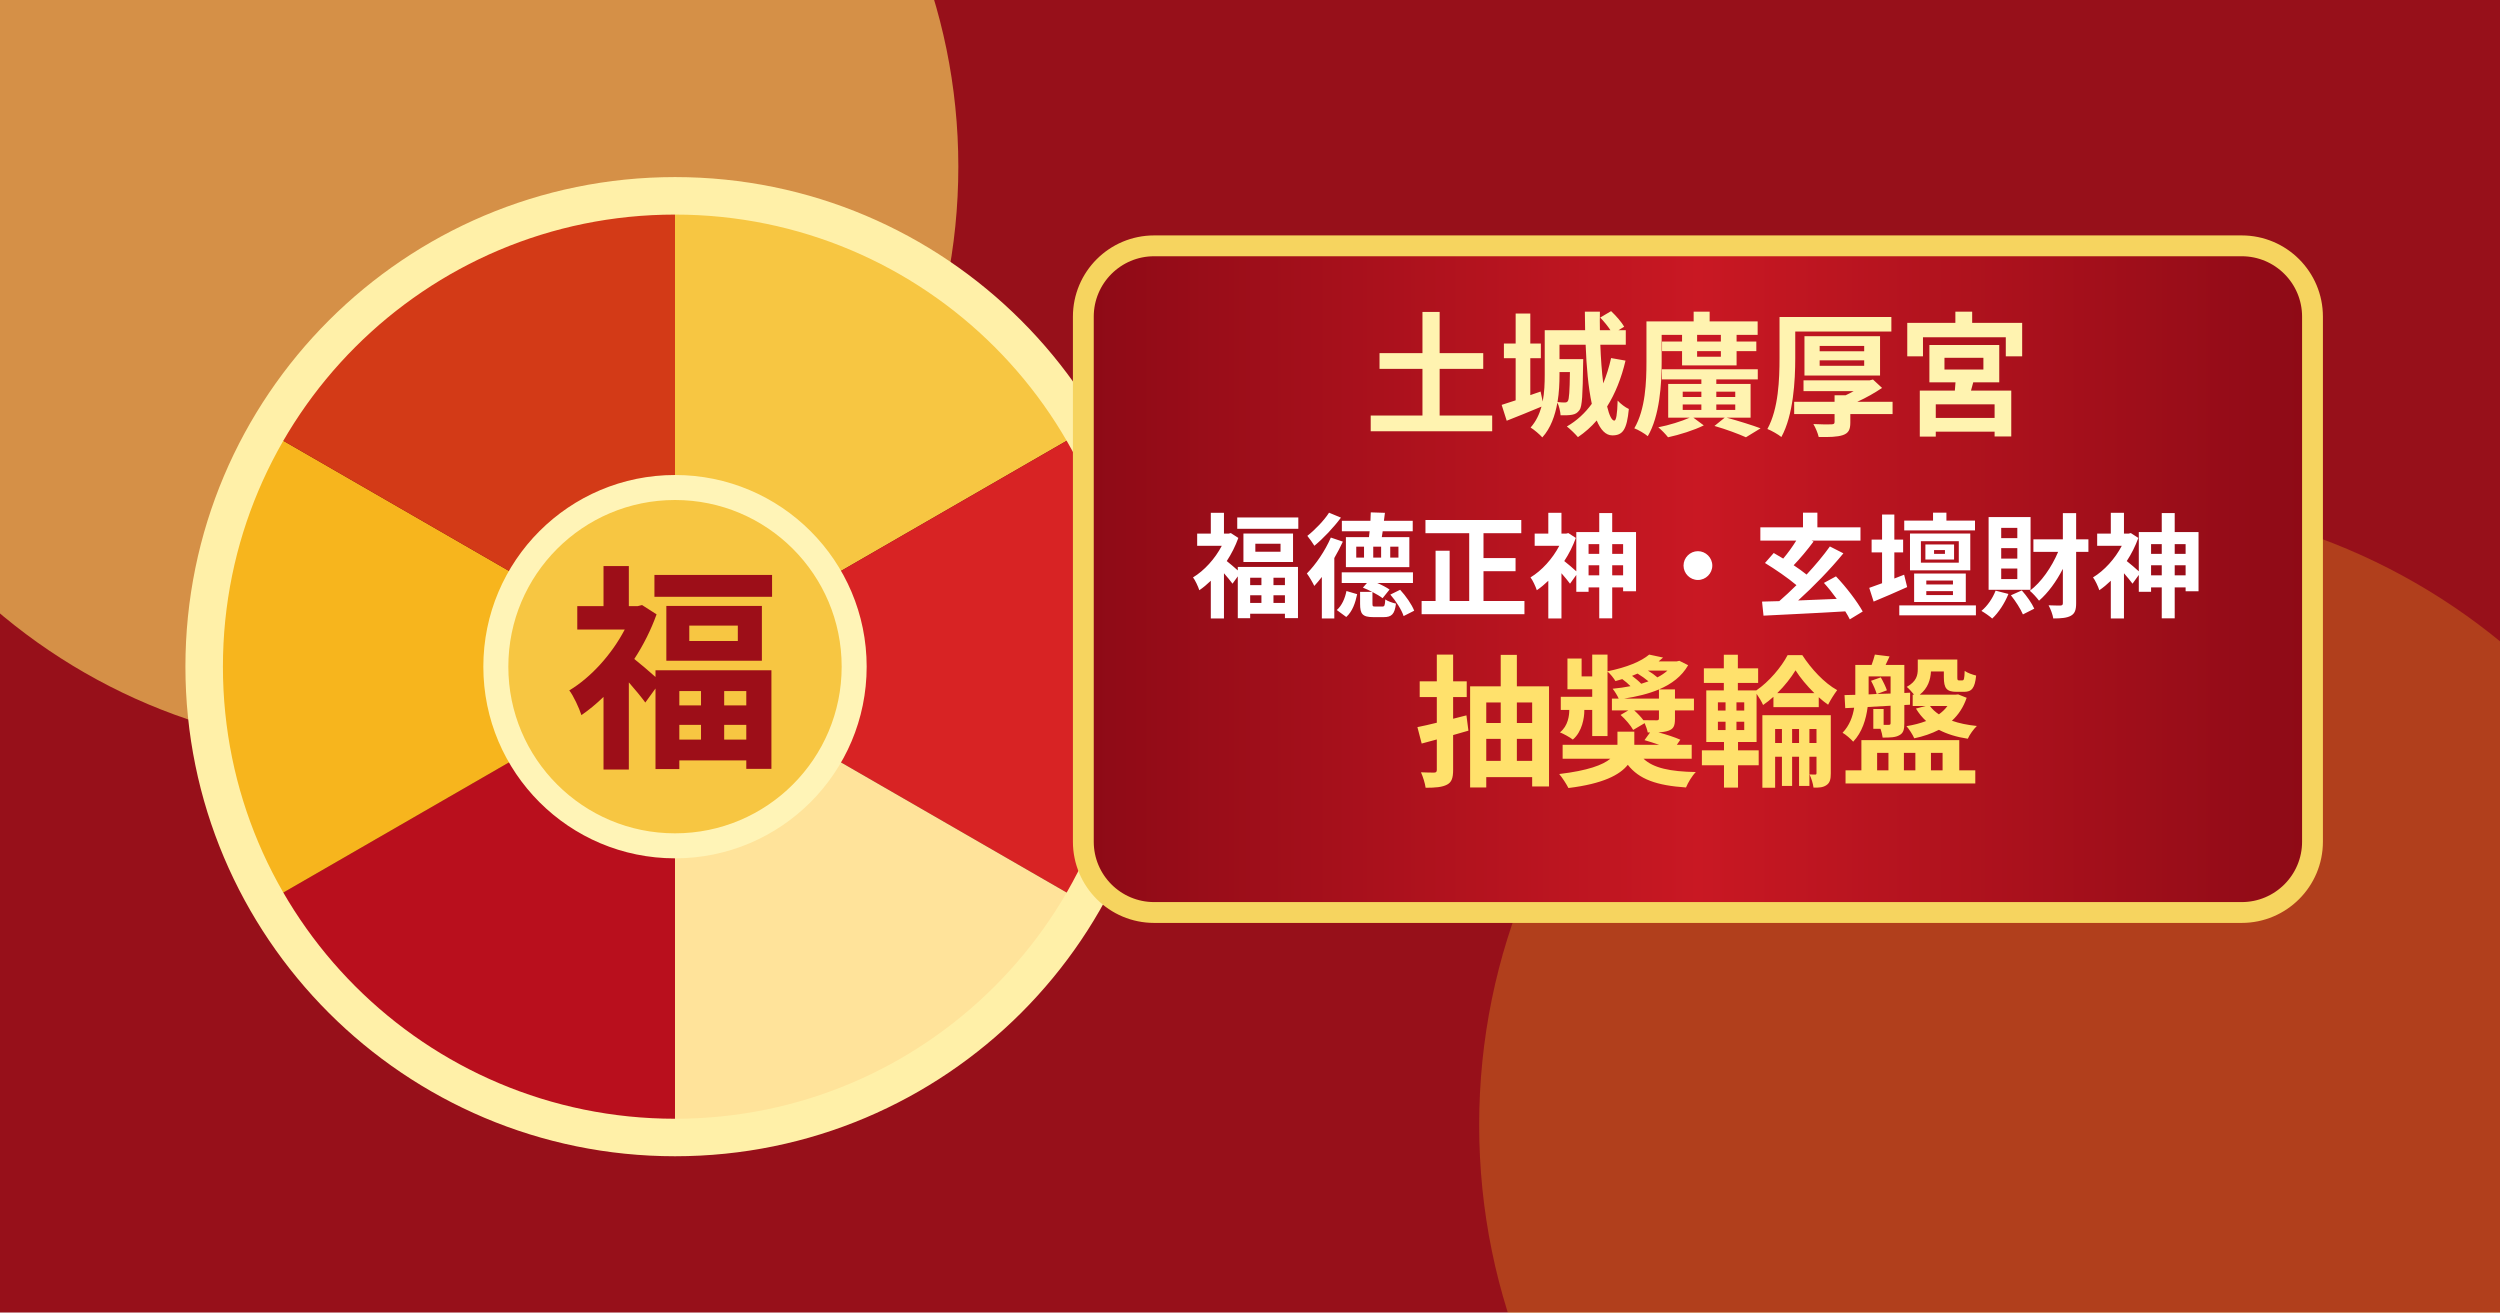
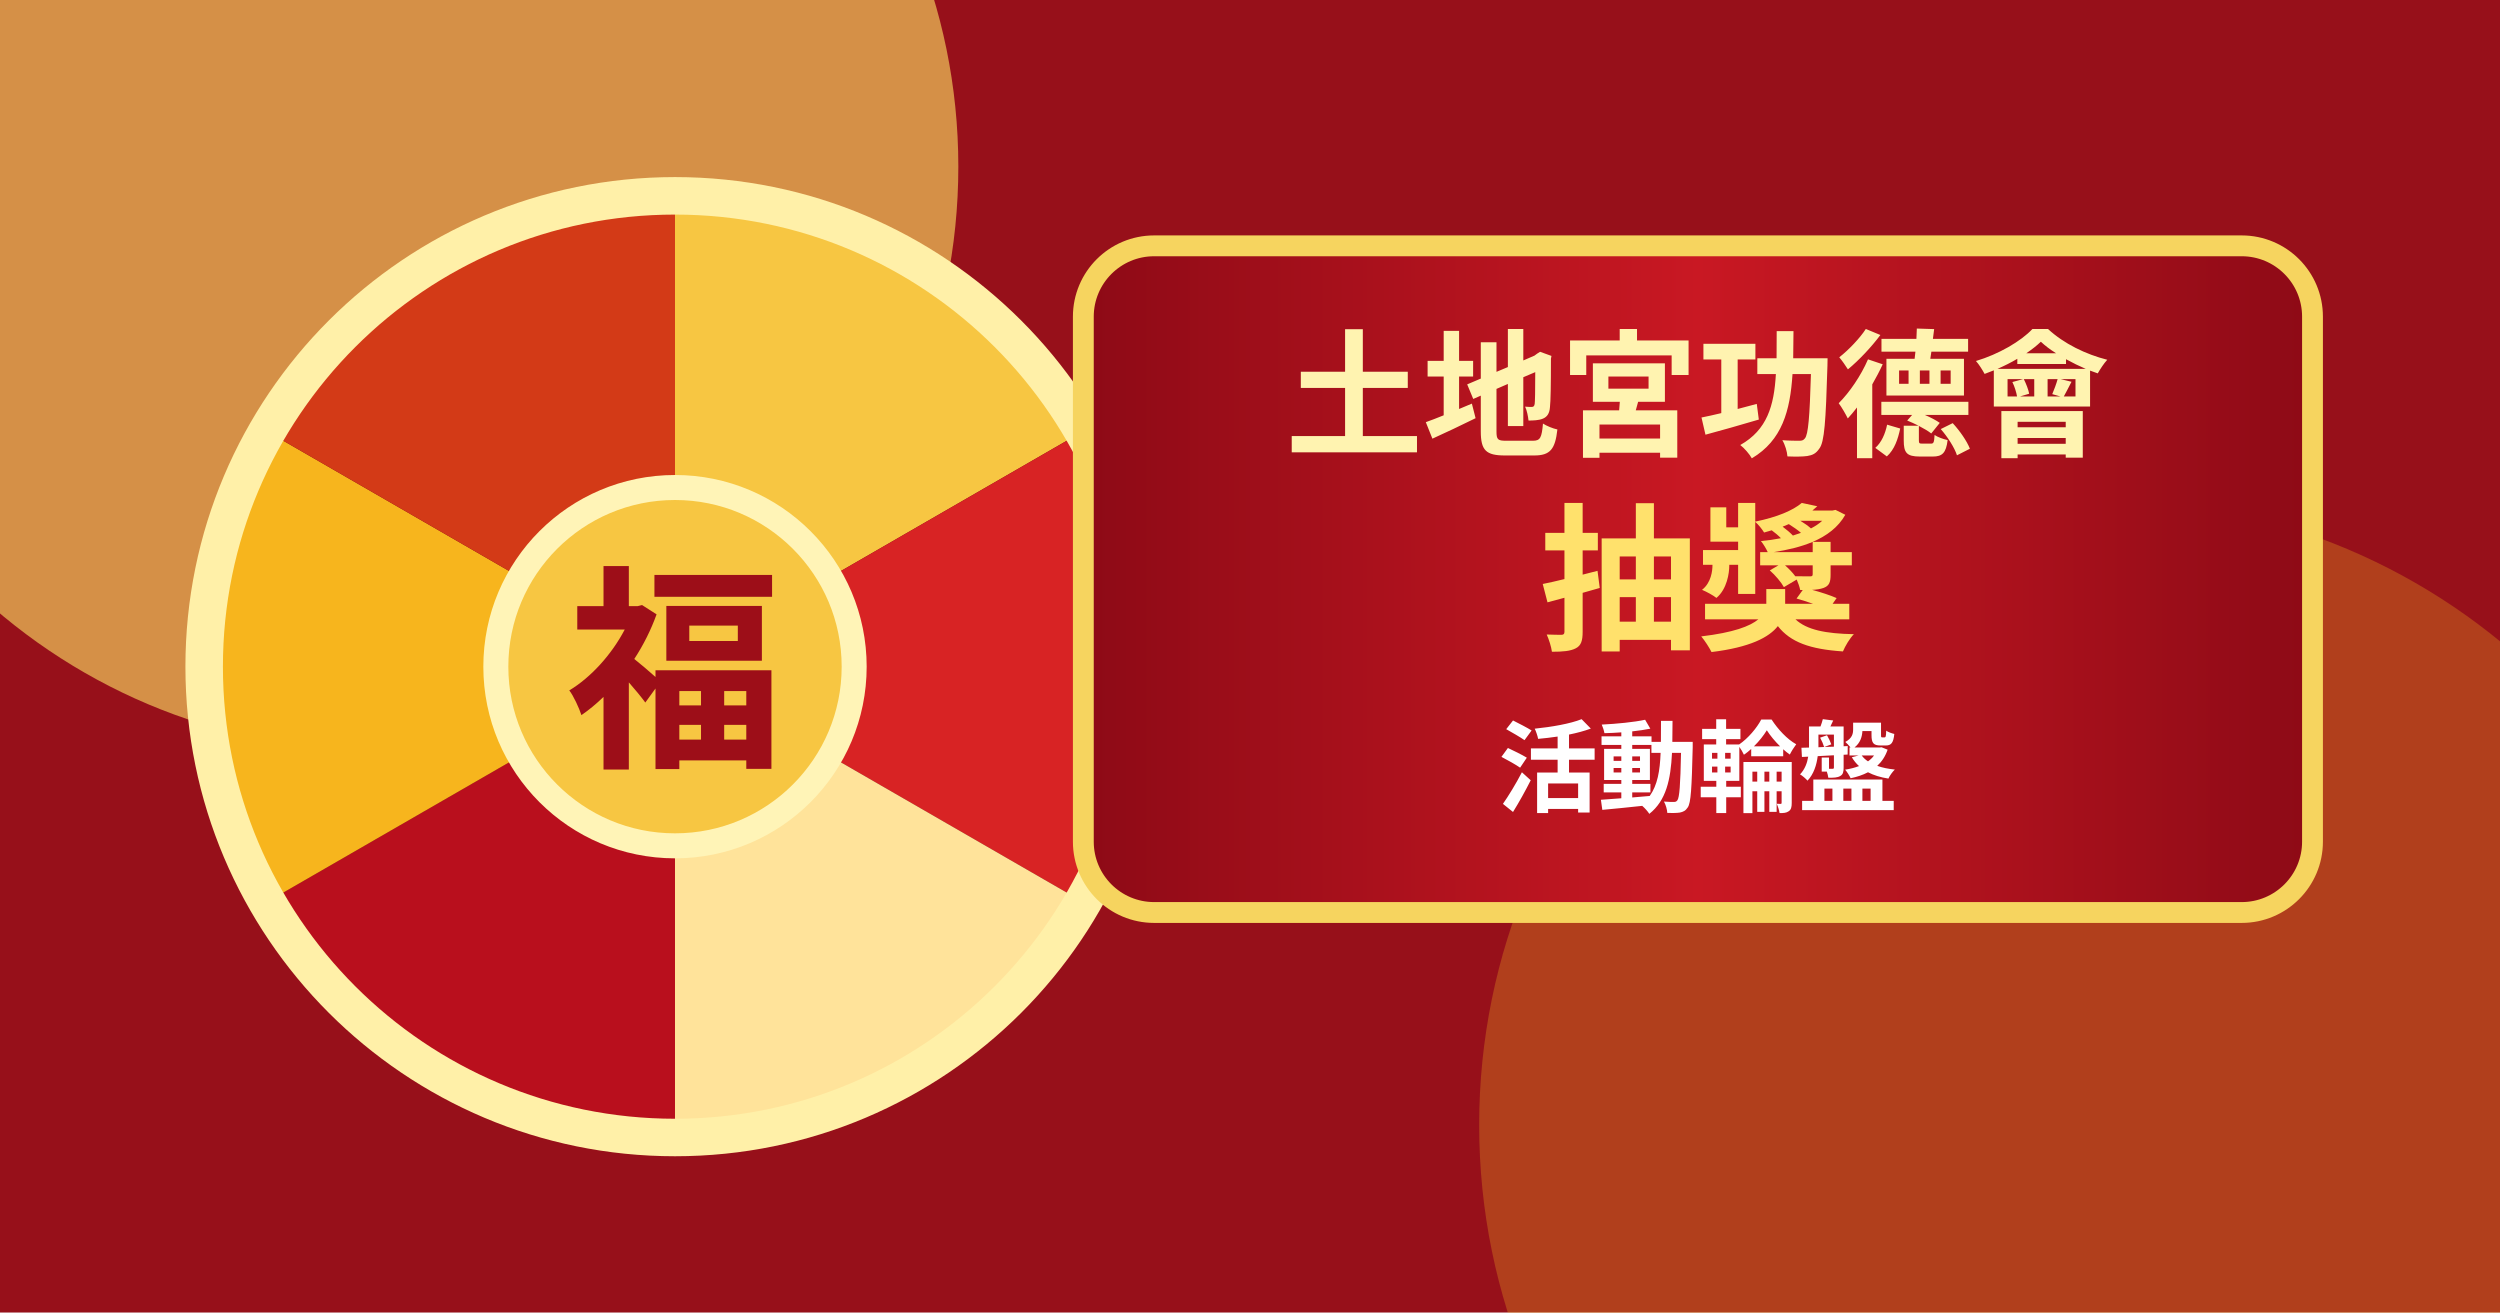
- <svg xmlns="http://www.w3.org/2000/svg" viewBox="0 0 1200 630" role="img" aria-label="土城廣厚宮福德正神・玄壇財神抽獎輪盤">
+ <svg xmlns="http://www.w3.org/2000/svg" viewBox="0 0 1200 630" role="img" aria-label="土地宮功德會抽獎">
  <defs>
    <radialGradient id="shine" cx="20%" cy="15%" r="65%">
      <stop offset="0%" stop-color="#fff7c5" />
      <stop offset="45%" stop-color="#f7c642" />
      <stop offset="100%" stop-color="#a90f1c" />
    </radialGradient>
    <linearGradient id="bar" x1="0" x2="1">
      <stop offset="0%" stop-color="#8d0a16" />
      <stop offset="50%" stop-color="#c91823" />
      <stop offset="100%" stop-color="#8d0a16" />
    </linearGradient>
  </defs>
  <rect width="1200" height="630" fill="#97101a" />
  <circle cx="180" cy="80" r="280" fill="#f6d45f" opacity="0.65" />
  <circle cx="1010" cy="540" r="300" fill="#f4b820" opacity="0.28" />
  <g transform="translate(92 88)">
    <circle cx="232" cy="232" r="218" fill="#6d0710" />
    <path d="M232 14a218 218 0 0 1 189 109L232 232Z" fill="#f7c642" />
    <path d="M421 123a218 218 0 0 1 0 218L232 232Z" fill="#d82324" />
    <path d="M421 341a218 218 0 0 1-189 109V232Z" fill="#ffe39a" />
    <path d="M232 450A218 218 0 0 1 43 341l189-109Z" fill="#b90f1d" />
    <path d="M43 341a218 218 0 0 1 0-218l189 109Z" fill="#f7b51d" />
    <path d="M43 123A218 218 0 0 1 232 14v218Z" fill="#d33a17" />
    <circle cx="232" cy="232" r="226" fill="none" stroke="#fff0a8" stroke-width="18" />
    <circle cx="232" cy="232" r="86" fill="#f7c642" stroke="#fff4b7" stroke-width="12" />
    <text x="232" y="272" text-anchor="middle" font-size="104" font-family="serif" font-weight="900" fill="#9d0e18">福</text>
  </g>
  <rect x="520" y="118" width="590" height="320" rx="34" fill="url(#bar)" stroke="#f6d45f" stroke-width="10" />
-   <text x="815" y="204" text-anchor="middle" font-family="Noto Sans TC, Microsoft JhengHei, sans-serif" font-size="64" font-weight="900" fill="#fff3b0">土城廣厚宮</text>
-   <text x="815" y="292" text-anchor="middle" font-family="Noto Sans TC, Microsoft JhengHei, sans-serif" font-size="54" font-weight="900" fill="#ffffff">福德正神・玄壇財神</text>
-   <text x="815" y="372" text-anchor="middle" font-family="Noto Sans TC, Microsoft JhengHei, sans-serif" font-size="68" font-weight="900" fill="#ffe16c">抽獎輪盤</text>
+   <text x="815" y="214" text-anchor="middle" font-family="Noto Sans TC, Microsoft JhengHei, sans-serif" font-size="66" font-weight="900" fill="#fff3b0">土地宮功德會</text>
+   <text x="815" y="306" text-anchor="middle" font-family="Noto Sans TC, Microsoft JhengHei, sans-serif" font-size="76" font-weight="900" fill="#ffe16c">抽獎</text>
+   <text x="815" y="386" text-anchor="middle" font-family="Noto Sans TC, Microsoft JhengHei, sans-serif" font-size="48" font-weight="900" fill="#ffffff">活動輪盤</text>
</svg>
